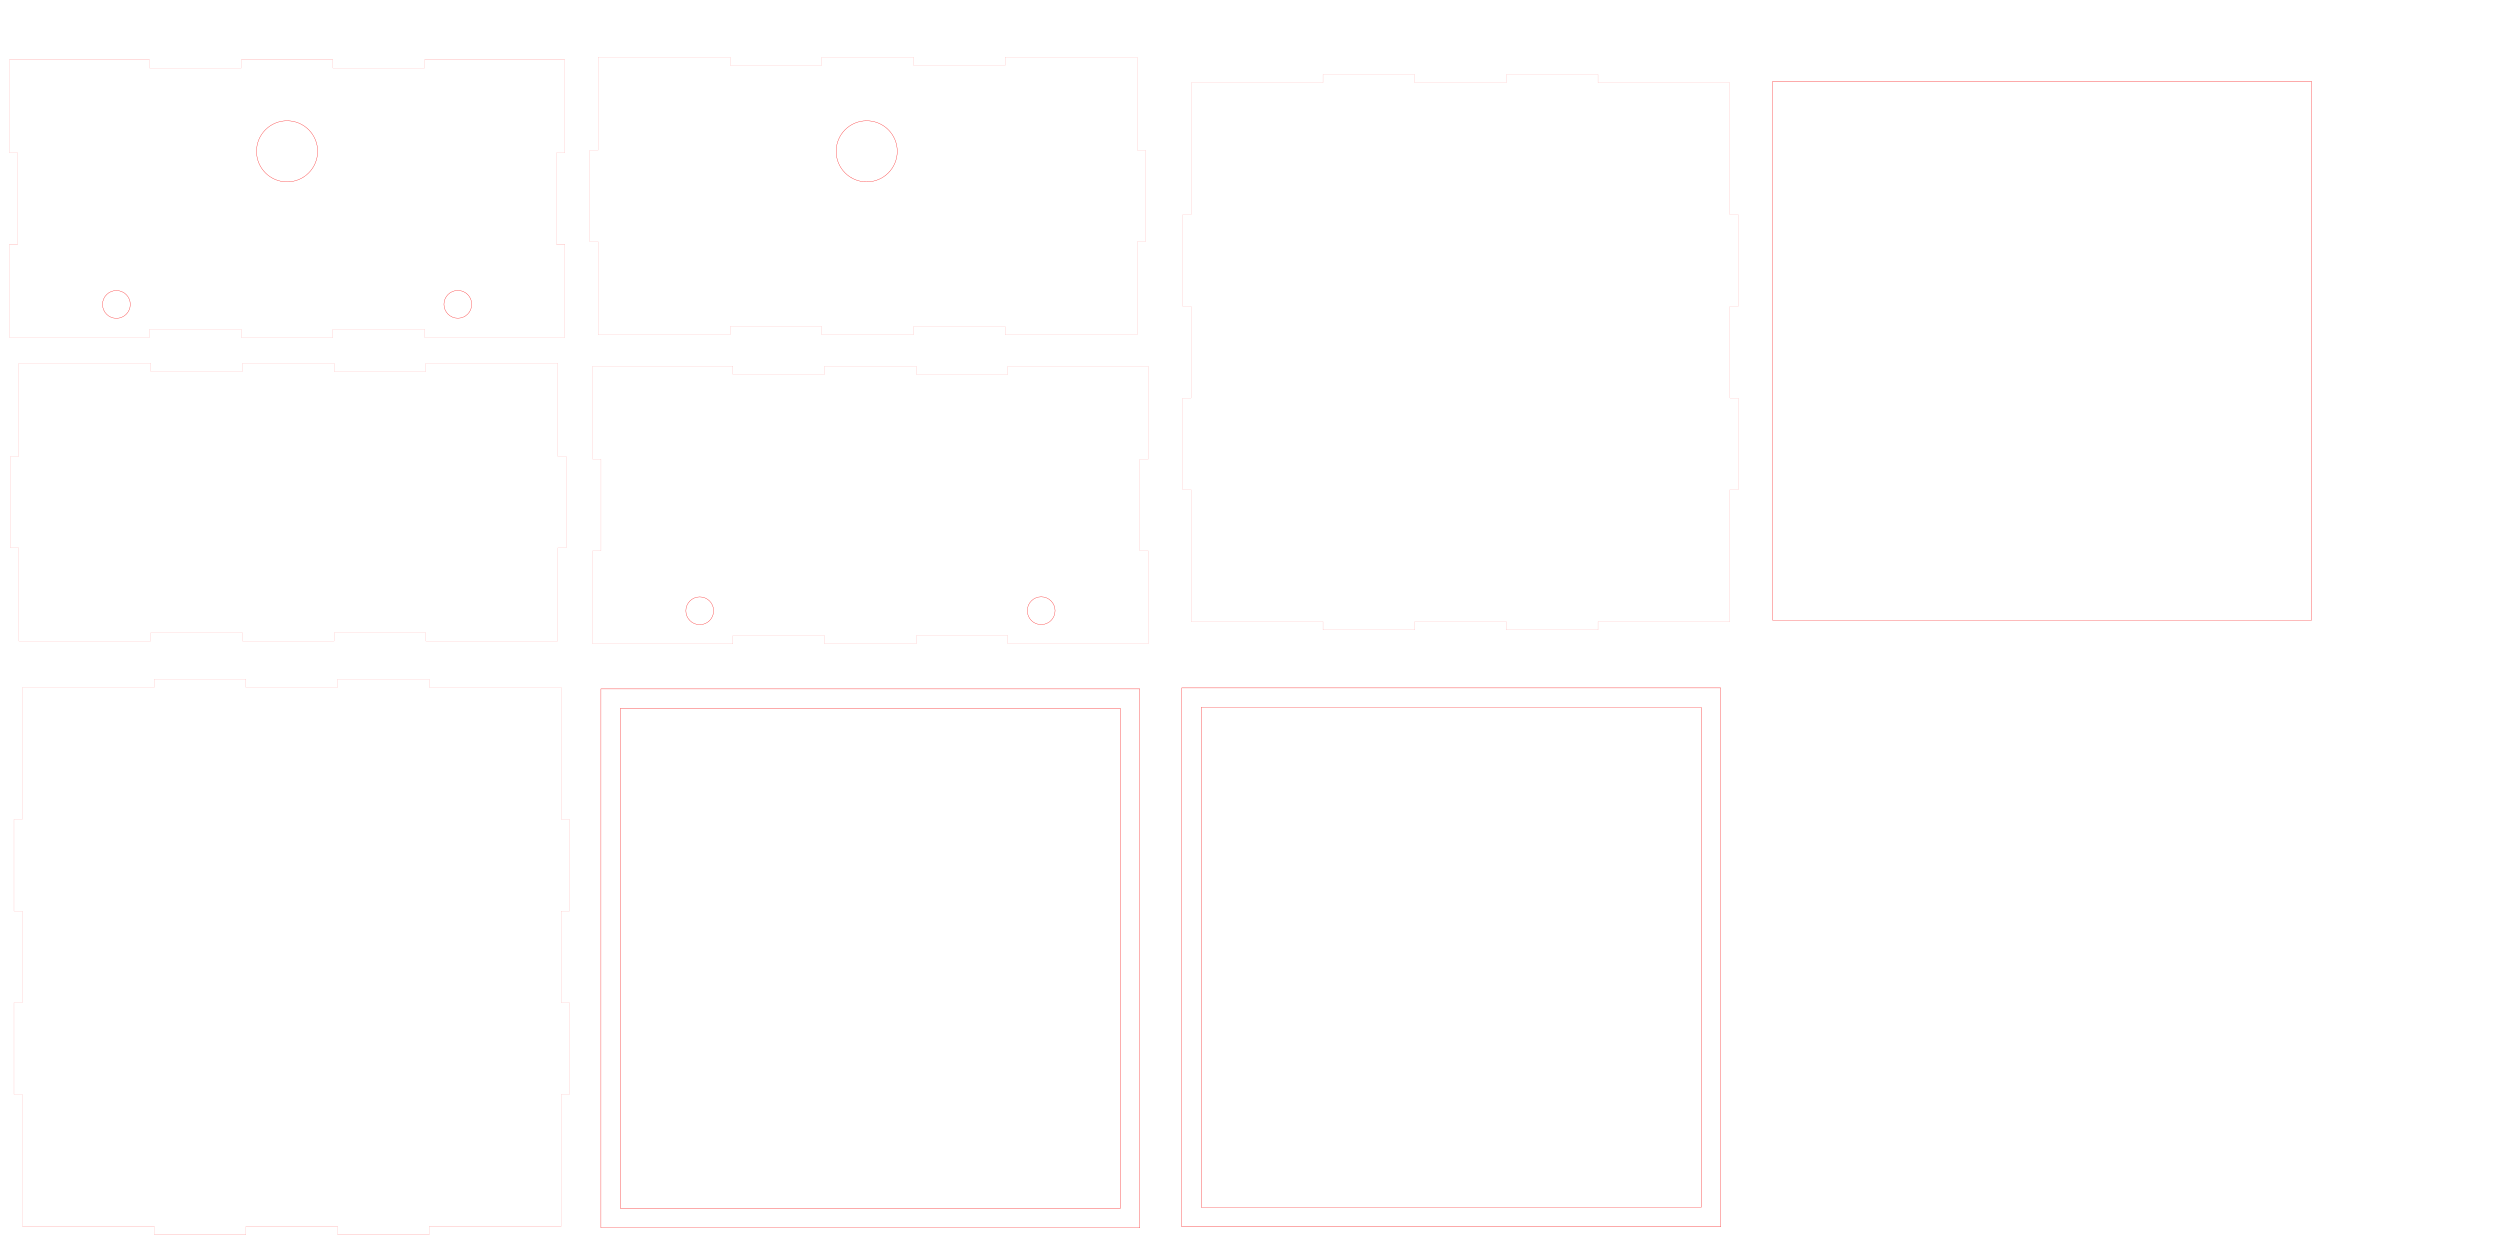
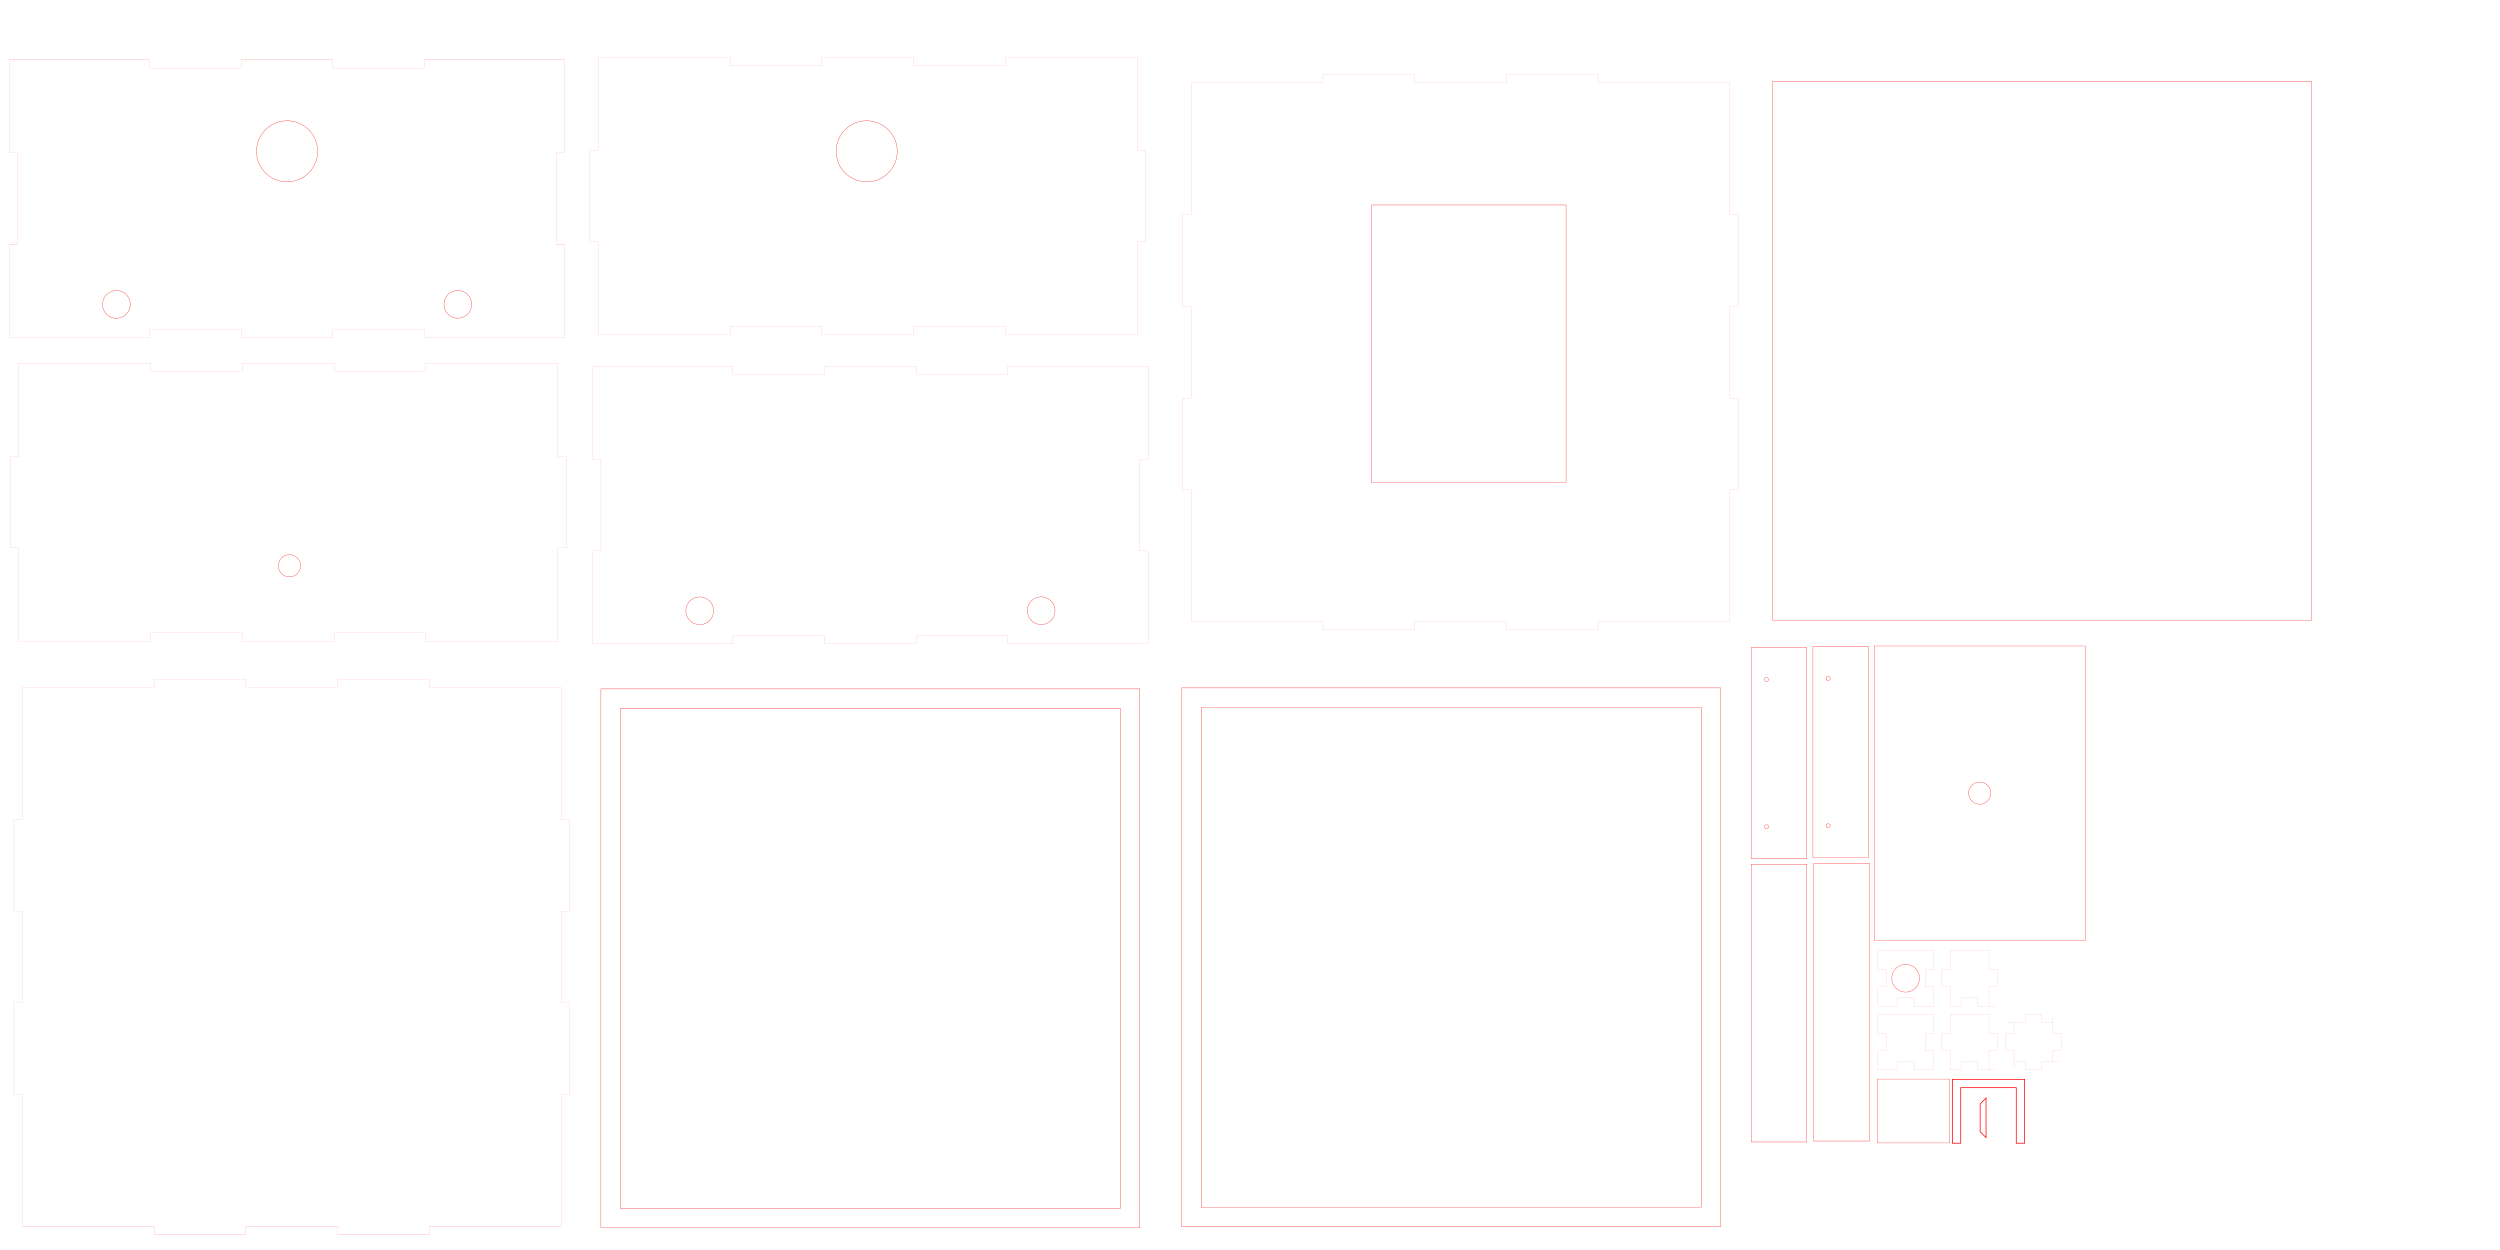
<svg xmlns="http://www.w3.org/2000/svg" width="900mm" height="450mm" viewBox="0 0 900 450" version="1.1" id="svg867">
  <defs id="defs861" />
  <g id="layer1" transform="translate(0,153)">
    <path d="m 8.039,94.479 v 47.5 h -3 v 33 h 3 v 33 h -3 v 33 h 3 v 33 14.5 H 55.539 v 3 h 33 v -3 h 33 v 3 h 33 v -3 h 33 14.5 v -47.5 h 3 v -33 h -3 v -33 h 3 v -33 h -3 v -33 -14.5 h -47.5 v -3 h -33 v 3 H 88.539 v -3 h -33 v 3 h -33 z" id="top_outsideCutPath" style="font-size:12px;vector-effect:non-scaling-stroke;fill:none;fill-rule:evenodd;stroke:#ff0000;stroke-width:0.11;stroke-linecap:round;stroke-miterlimit:4;stroke-dasharray:none" />
    <g id="g1536" transform="translate(1.246852,-131.5429)">
      <circle r="11" cy="33.021" cx="102.099" id="path830" style="fill:none;fill-opacity:1;stroke:#f70000;stroke-width:0.11;stroke-linecap:round;stroke-miterlimit:4;stroke-dasharray:none;stroke-opacity:1" />
      <circle r="5" cy="88.135" cx="40.659" id="path857" style="fill:none;fill-opacity:1;stroke:#f70000;stroke-width:0.11;stroke-linecap:round;stroke-miterlimit:4;stroke-dasharray:none;stroke-opacity:1" />
      <circle r="5" cy="88.102" cx="163.576" id="path859" style="fill:none;fill-opacity:1;stroke:#f70000;stroke-width:0.11;stroke-linecap:round;stroke-miterlimit:4;stroke-dasharray:none;stroke-opacity:1" />
      <path style="font-size:12px;vector-effect:non-scaling-stroke;fill:none;fill-rule:evenodd;stroke:#ff0000;stroke-width:0.11;stroke-linecap:round;stroke-miterlimit:4;stroke-dasharray:none" id="back_outsideCutPath" d="M 2.105,0.049 V 33.549 h 3 v 33 h -3 V 100.049 H 52.605 v -3 h 33 v 3 h 33 v -3 h 33 v 3 h 33 17.5 V 66.549 h -3 v -33 h 3 V 0.049 h -50.5 V 3.049 h -33 V 0.049 H 85.605 V 3.049 h -33 V 0.049 h -33 z" />
    </g>
-     <path d="m 6.792,-22.236 v 33.5 h -3 v 33 h 3 V 77.764 H 54.292 v -3 h 33 v 3 h 33 v -3 h 33 v 3 h 33 14.5 V 44.264 h 3 v -33 h -3 v -33.5 h -47.5 v 3 h -33 v -3 H 87.292 v 3 h -33 v -3 h -33 z" id="right_outsideCutPath" style="font-size:12px;vector-effect:non-scaling-stroke;fill:none;fill-rule:evenodd;stroke:#ff0000;stroke-width:0.11;stroke-linecap:round;stroke-miterlimit:4;stroke-dasharray:none" />
    <path d="m 428.786,-123.212 v 47.5 h -3 v 33 h 3 v 33 h -3 V 23.288 h 3 v 33 14.5 h 47.5 v 3 h 33 v -3 h 33 v 3 h 33 v -3 h 33 14.5 V 23.288 h 3 V -9.712 h -3 V -42.712 h 3 v -33 h -3 v -33 -14.5 h -47.5 v -3 h -33 v 3 h -33 v -3 h -33 v 3 h -33 z" id="bottom_outsideCutPath" style="font-size:12px;vector-effect:non-scaling-stroke;fill:none;fill-rule:evenodd;stroke:#ff0000;stroke-width:0.11;stroke-linecap:round;stroke-miterlimit:4;stroke-dasharray:none" />
    <g id="g1540" transform="translate(1.246852,-131.5429)">
      <path style="font-size:12px;vector-effect:non-scaling-stroke;fill:none;fill-rule:evenodd;stroke:#ff0000;stroke-width:0.11;stroke-linecap:round;stroke-miterlimit:4;stroke-dasharray:none" id="left_outsideCutPath" d="M 214.105,-0.918 V 32.582 h -3 v 33 h 3 v 33.5 h 47.5 v -3 h 33 v 3 h 33 v -3 h 33 v 3 h 33 14.5 v -33.5 h 3 v -33 h -3 V -0.918 h -47.5 V 2.082 h -33 v -3 h -33 V 2.082 h -33 v -3 h -33 z" />
      <circle r="11" cy="33.021" cx="310.766" id="path830-3" style="fill:none;fill-opacity:1;stroke:#f70000;stroke-width:0.11;stroke-linecap:round;stroke-miterlimit:4;stroke-dasharray:none;stroke-opacity:1" />
    </g>
    <g id="g1576" transform="translate(0,167.0782)">
      <circle r="5" cy="-100.192" cx="251.908" id="path857-8" style="fill:none;fill-opacity:1;stroke:#f70000;stroke-width:0.11;stroke-linecap:round;stroke-miterlimit:4;stroke-dasharray:none;stroke-opacity:1" />
      <circle r="5" cy="-100.225" cx="374.825" id="path859-9" style="fill:none;fill-opacity:1;stroke:#f70000;stroke-width:0.11;stroke-linecap:round;stroke-miterlimit:4;stroke-dasharray:none;stroke-opacity:1" />
      <path style="font-size:12px;vector-effect:non-scaling-stroke;fill:none;fill-rule:evenodd;stroke:#ff0000;stroke-width:0.11;stroke-linecap:round;stroke-miterlimit:4;stroke-dasharray:none" id="back_outsideCutPath-1" d="m 213.354,-188.278 v 33.5 h 3 v 33 h -3 v 33.5 h 50.5 v -3 h 33 v 3 h 33 v -3 h 33 v 3 h 33 17.5 v -33.5 h -3 v -33 h 3 v -33.5 h -50.5 v 3 h -33 v -3 h -33 v 3 h -33 v -3 h -33 z" />
    </g>
    <rect style="fill:none;fill-opacity:1;stroke:#f70000;stroke-width:0.11;stroke-linecap:round;stroke-miterlimit:4;stroke-dasharray:none;stroke-opacity:1" id="rect1585" height="186.833" x="219.329" y="98.01" width="0" />
    <g id="g1593" transform="translate(0,167.0782)">
      <rect y="-72.068" x="216.329" height="194" width="194" id="rect1578" style="fill:none;fill-opacity:1;stroke:#f70000;stroke-width:0.11;stroke-linecap:round;stroke-miterlimit:4;stroke-dasharray:none;stroke-opacity:1" />
      <rect y="-65.068" x="223.329" height="180" width="180" id="rect1587" style="fill:none;fill-opacity:1;stroke:#f70000;stroke-width:0.114;stroke-linecap:round;stroke-miterlimit:4;stroke-dasharray:none;stroke-opacity:1" />
    </g>
    <rect style="fill:none;fill-opacity:1;stroke:#f70000;stroke-width:0.11;stroke-linecap:round;stroke-miterlimit:4;stroke-dasharray:none;stroke-opacity:1" id="rect1578-4" width="194" height="194" x="425.431" y="94.641" />
    <rect style="fill:none;fill-opacity:1;stroke:#f70000;stroke-width:0.114;stroke-linecap:round;stroke-miterlimit:4;stroke-dasharray:none;stroke-opacity:1" id="rect1587-1" width="180" height="180" x="432.431" y="101.641" />
    <rect style="fill:none;fill-opacity:1;stroke:#f70000;stroke-width:0.11;stroke-linecap:round;stroke-miterlimit:4;stroke-dasharray:none;stroke-opacity:1" id="rect1578-4-7" width="194" height="194" x="638.162" y="-123.707" />
+     <rect style="fill:none;fill-opacity:1;stroke:#ff0000;stroke-width:0.11;stroke-linecap:round;stroke-miterlimit:4;stroke-dasharray:none;stroke-opacity:1" id="rect848" width="70" height="100" x="493.786" y="-79.212" />
+     <rect style="fill:none;fill-opacity:1;stroke:#ff0000;stroke-width:0.11;stroke-linecap:round;stroke-miterlimit:4;stroke-dasharray:none;stroke-opacity:1" id="rect867" width="20" height="100" x="630.436" y="158.105" />
+     <rect style="fill:none;fill-opacity:1;stroke:#ff0000;stroke-width:0.11;stroke-linecap:round;stroke-miterlimit:4;stroke-dasharray:none;stroke-opacity:1" id="rect867-9" width="20" height="100" x="652.98" y="157.767" />
+     <g id="g926">
+       <rect y="80.127" x="630.436" height="76" width="20" id="rect850" style="fill:none;fill-opacity:1;stroke:#ff0000;stroke-width:0.11;stroke-linecap:round;stroke-miterlimit:4;stroke-dasharray:none;stroke-opacity:1" />
+       <circle r="0.75" cy="91.62" cx="635.927" id="path906" style="fill:none;fill-opacity:1;stroke:#ff0000;stroke-width:0.11;stroke-linecap:round;stroke-miterlimit:4;stroke-dasharray:none;stroke-opacity:1" />
+       <circle r="0.75" cy="144.645" cx="635.927" id="path906-0" style="fill:none;fill-opacity:1;stroke:#ff0000;stroke-width:0.11;stroke-linecap:round;stroke-miterlimit:4;stroke-dasharray:none;stroke-opacity:1" />
+     </g>
+     <g transform="translate(22.2258,-0.3645232)" id="g926-2">
+       <rect y="80.127" x="630.436" height="76" width="20" id="rect850-2" style="fill:none;fill-opacity:1;stroke:#ff0000;stroke-width:0.11;stroke-linecap:round;stroke-miterlimit:4;stroke-dasharray:none;stroke-opacity:1" />
+       <circle r="0.75" cy="91.62" cx="635.927" id="path906-3" style="fill:none;fill-opacity:1;stroke:#ff0000;stroke-width:0.11;stroke-linecap:round;stroke-miterlimit:4;stroke-dasharray:none;stroke-opacity:1" />
+       <circle r="0.75" cy="144.645" cx="635.927" id="path906-0-2" style="fill:none;fill-opacity:1;stroke:#ff0000;stroke-width:0.11;stroke-linecap:round;stroke-miterlimit:4;stroke-dasharray:none;stroke-opacity:1" />
+     </g>
+     <g id="g968">
+       <rect y="79.564" x="674.695" height="106" width="76" id="rect952" style="fill:none;fill-opacity:1;stroke:#ff0000;stroke-width:0.11;stroke-linecap:round;stroke-miterlimit:4;stroke-dasharray:none;stroke-opacity:1" />
+       <circle r="4" cy="132.525" cx="712.704" id="path958" style="fill:none;fill-opacity:1;stroke:#ff0000;stroke-width:0.11;stroke-linecap:round;stroke-miterlimit:4;stroke-dasharray:none;stroke-opacity:1" />
+     </g>
+     <g id="g972">
+       <path style="font-size:12px;vector-effect:non-scaling-stroke;fill:none;fill-rule:evenodd;stroke:#ff0000;stroke-width:0.11;stroke-linecap:round;stroke-miterlimit:4;stroke-dasharray:none" id="right_outsideCutPath" d="m 6.792,-22.236 v 33.5 h -3 v 33 h 3 V 77.764 H 54.292 v -3 h 33 v 3 h 33 v -3 h 33 v 3 h 33 14.5 V 44.264 h 3 v -33 h -3 v -33.5 h -47.5 v 3 h -33 v -3 H 87.292 v 3 h -33 v -3 h -33 z" />
+       <circle r="4" cy="50.675" cx="104.209" id="path964" style="fill:none;fill-opacity:1;stroke:#ff0000;stroke-width:0.11;stroke-linecap:round;stroke-miterlimit:4;stroke-dasharray:none;stroke-opacity:1" />
+     </g>
+     <path d="m 676.046,212.169 v 7 h 3 v 6 h -3 v 6 1 h 7 v -3 h 6 v 3 h 6 1 v -7 h -3 v -6 h 3 v -6 -1 z" id="front_outsideCutPath" style="font-size:12px;vector-effect:non-scaling-stroke;fill:none;fill-rule:evenodd;stroke:#ff0000;stroke-width:0.1;stroke-linecap:round" />
+     <path d="m 702.046,212.169 v 7 h -3 v 6 h 3 v 6 1 h 4 v -3 h 6 v 3 h 6 -2 v -7 h 3 v -6 h -3 v -6 -1 z" id="left_outsideCutPath-4" style="font-size:12px;vector-effect:non-scaling-stroke;fill:none;fill-rule:evenodd;stroke:#ff0000;stroke-width:0.1;stroke-linecap:round" />
+     <path d="m 676.046,189.169 v 7 h 3 v 6 h -3 v 6 1 h 7 v -3 h 6 v 3 h 6 1 v -7 h -3 v -6 h 3 v -6 -1 z" id="back_outsideCutPath-7" style="font-size:12px;vector-effect:non-scaling-stroke;fill:none;fill-rule:evenodd;stroke:#ff0000;stroke-width:0.1;stroke-linecap:round" />
+     <path d="m 702.046,189.169 v 7 h -3 v 6 h 3 v 6 1 h 4 v -3 h 6 v 3 h 6 -2 v -7 h 3 v -6 h -3 v -6 -1 z" id="right_outsideCutPath-6" style="font-size:12px;vector-effect:non-scaling-stroke;fill:none;fill-rule:evenodd;stroke:#ff0000;stroke-width:0.1;stroke-linecap:round" />
+     <path d="m 725.046,215.169 v 4 h -3 v 6 h 3 v 6 -2 h 4 v 3 h 6 v -3 h 6 -2 v -4 h 3 v -6 h -3 v -6 2 h -4 v -3 h -6 v 3 h -6 z" id="bottom_outsideCutPath-4" style="font-size:12px;vector-effect:non-scaling-stroke;fill:none;fill-rule:evenodd;stroke:#ff0000;stroke-width:0.1;stroke-linecap:round" />
+     <circle style="fill:none;fill-opacity:1;stroke:#ff0000;stroke-width:0.11;stroke-linecap:round;stroke-miterlimit:4;stroke-dasharray:none;stroke-opacity:1" id="path1096" cx="686.033" cy="199.168" r="5" />
+     <rect style="fill:none;fill-opacity:1;stroke:#ff0000;stroke-width:0.11;stroke-linecap:round;stroke-miterlimit:4;stroke-dasharray:none;stroke-opacity:1" id="rect1098" width="26" height="23" x="675.849" y="235.46" />
+     <path style="fill:none;stroke:#ff0000;stroke-width:0.265;stroke-linecap:butt;stroke-linejoin:miter;stroke-opacity:1;stroke-miterlimit:4;stroke-dasharray:none" d="m 702.859,258.559 3,3e-5 v -20 h 20 v 20 l 3,-3e-5 v -23 h -26 z" id="path1112" />
+     <path style="fill:none;stroke:#ff0000;stroke-width:0.265px;stroke-linecap:butt;stroke-linejoin:miter;stroke-opacity:1" d="m 714.973,256.53 -2.122,-2.122 v -9.998 l 2.125,-2.125 z" id="path1131" />
  </g>
</svg>
